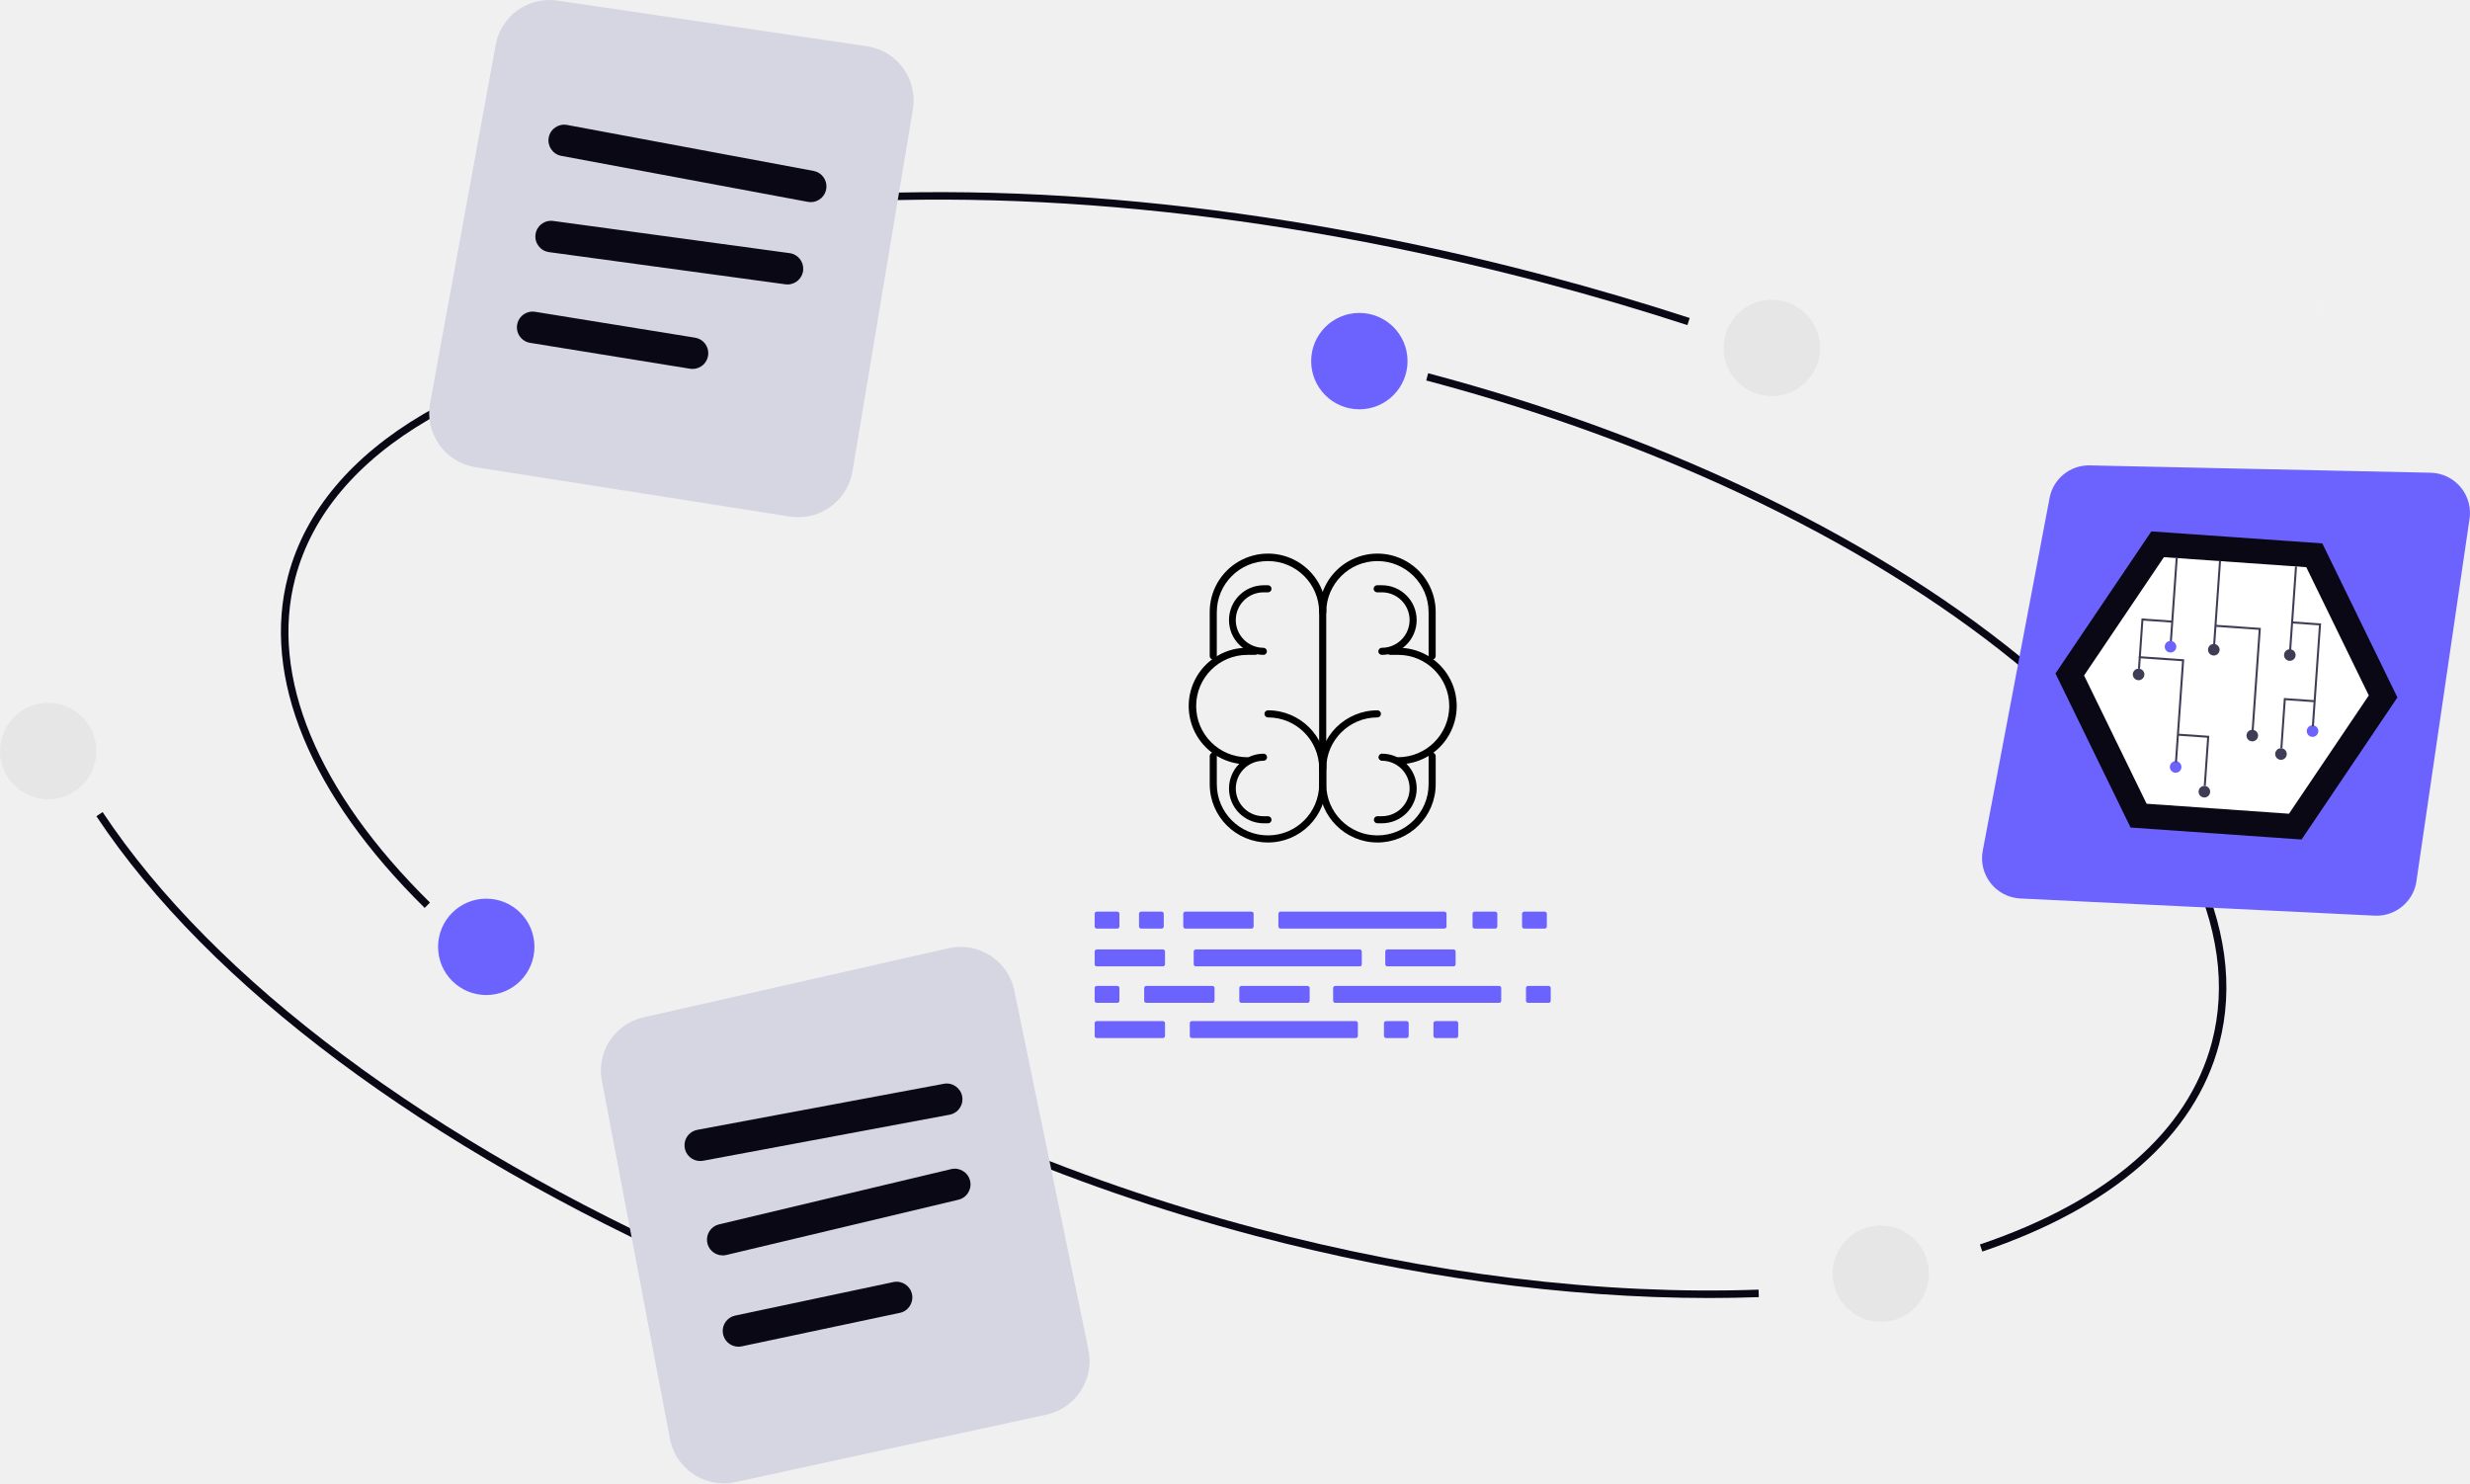
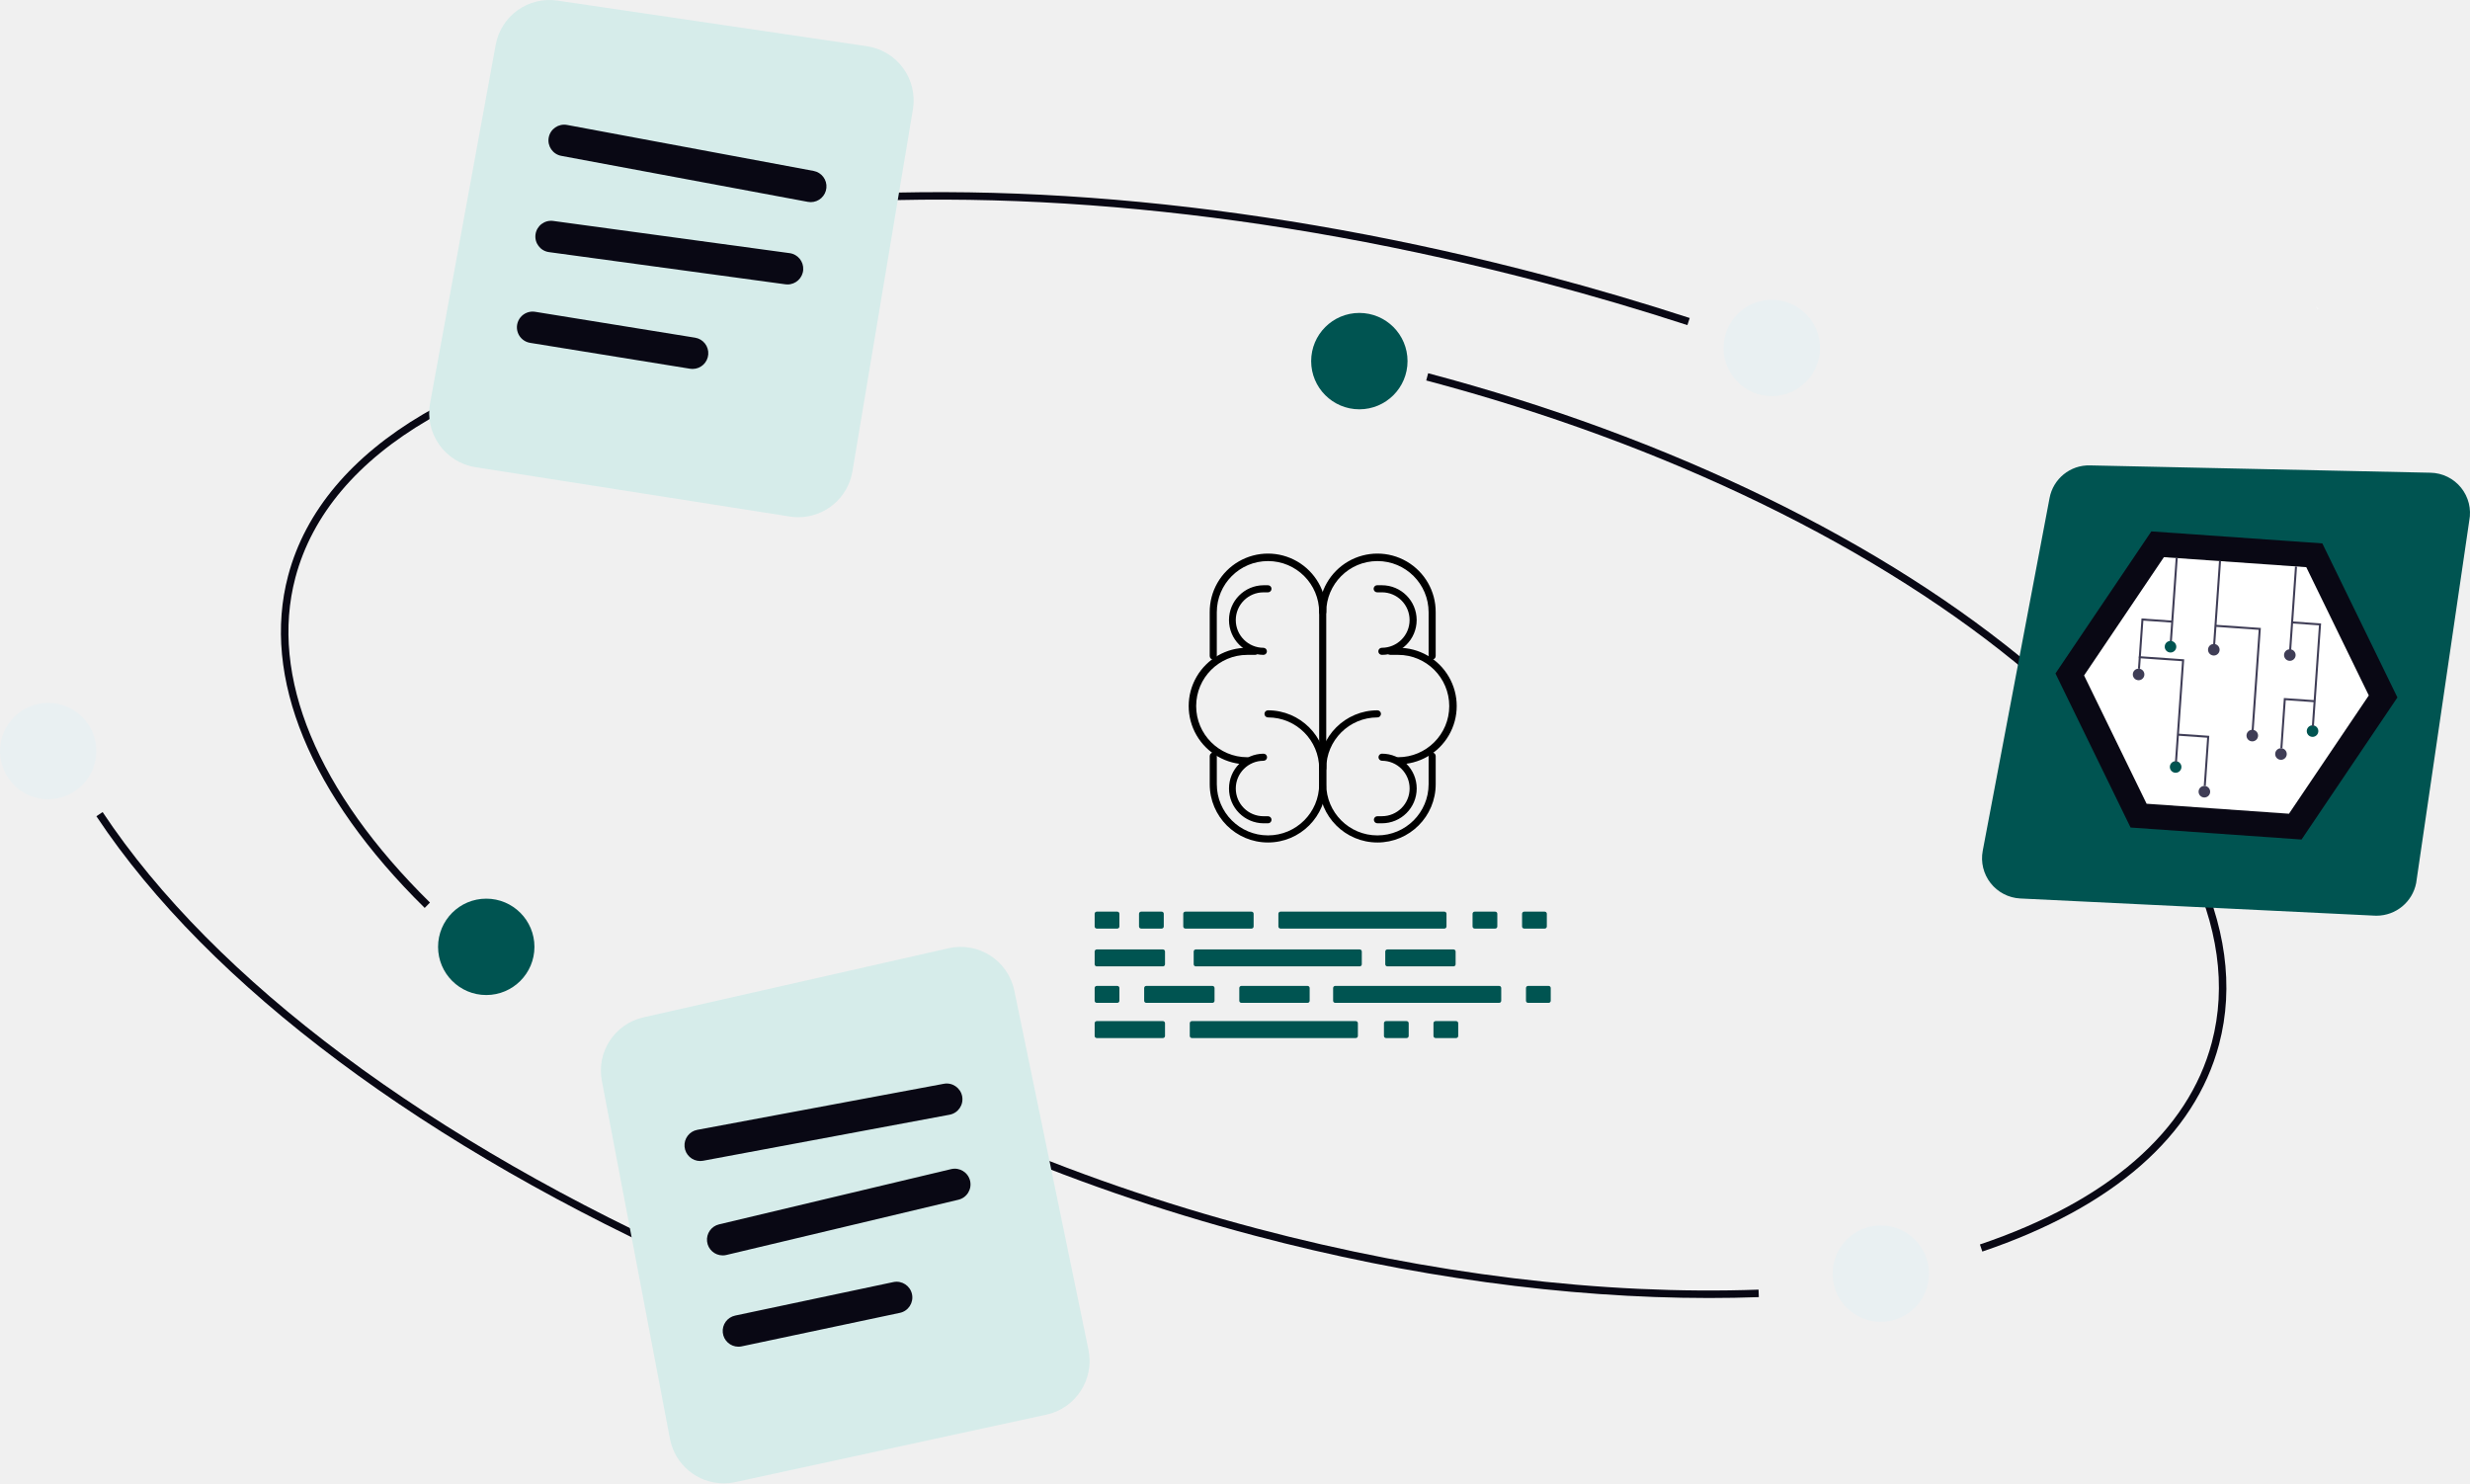
<svg xmlns="http://www.w3.org/2000/svg" width="960" height="576.518" viewBox="0 0 960 576.518" role="img" artist="Katerina Limpitsouni" source="https://undraw.co/">
  <g transform="translate(-319 -198.998)">
    <path d="M783.736,697.527c-55.712,0-116.253-8.279-176.384-24.2-74.364-19.687-142.548-49.4-197.179-85.934l1.617-2.42c54.38,36.354,122.249,65.934,196.306,85.539,66.924,17.719,134.347,25.928,194.961,23.761l.1,2.91Q793.559,697.529,783.736,697.527Z" transform="translate(199.432 5.953)" fill="#090814" />
    <path d="M774.466,376.589c-18.094-5.891-36.7-11.376-55.315-16.3-107.1-28.354-212.377-38.419-304.458-29.1l-.293-2.9c92.424-9.343,198.055.742,305.5,29.189,18.662,4.942,37.323,10.435,55.471,16.35Z" transform="translate(200.361 -51.234)" fill="#090814" />
    <path d="M317.339,593.467c-44.638-43.945-63.492-89.787-53.088-129.085,13.346-50.431,72.662-85.3,162.729-95.667l.333,2.894C338.5,381.83,280.1,415.915,267.072,465.118c-10.125,38.245,8.456,83.087,52.315,126.268Z" transform="translate(166.726 -41.602)" fill="#090814" />
    <path d="M804.043,727.346l-.933-2.757c49.825-16.856,80.99-43.984,90.124-78.484,11.61-43.855-13.613-94.748-71.021-143.3-57.7-48.8-140.908-89.3-234.3-114.013l.742-2.809c93.794,24.832,177.407,65.533,235.431,114.605,58.315,49.319,83.878,101.263,71.956,146.266C886.655,682.335,854.839,710.169,804.043,727.346Z" transform="translate(285.414 -41.921)" fill="#090814" />
    <path d="M432.855,714.081C323.385,665.521,239.03,602.54,195.331,536.716l2.426-1.605c43.4,65.372,127.309,127.986,236.276,176.316Z" transform="translate(161.131 -20.487)" fill="#090814" />
-     <circle cx="18.728" cy="18.728" r="18.728" transform="translate(1031.265 675.289)" fill="#e6e6e6" />
+     <circle cx="18.728" cy="18.728" r="18.728" transform="translate(1031.265 675.289)" fill="#e9f0f2" />
    <path d="M441.549,598.259l-.287-.048a7.831,7.831,0,0,0,1.136-.855Z" transform="translate(206.269 8.677)" fill="#fff" />
    <path d="M910.526,362.259l.287-.048a7.829,7.829,0,0,1-1.136-.855Z" transform="translate(309.276 -43.221)" fill="#fff" />
    <path d="M343.549,295.259l-.287-.048a7.811,7.811,0,0,0,1.136-.855Z" transform="translate(184.716 -57.956)" fill="#fff" />
    <g transform="translate(485.809 198.998)">
-       <path d="M787.942,266.035a21.322,21.322,0,0,1-3.289-.257L662.431,246.6a21.293,21.293,0,0,1-17.642-24.868l25.5-139.261a21.224,21.224,0,0,1,24.037-17.219L814.556,82.977a21.293,21.293,0,0,1,17.893,24.569L808.942,248.254a21.373,21.373,0,0,1-21.01,17.783Z" transform="translate(-644.441 -65.016)" fill="#d6d6e3" />
+       <path d="M787.942,266.035a21.322,21.322,0,0,1-3.289-.257L662.431,246.6a21.293,21.293,0,0,1-17.642-24.868l25.5-139.261a21.224,21.224,0,0,1,24.037-17.219L814.556,82.977a21.293,21.293,0,0,1,17.893,24.569L808.942,248.254a21.373,21.373,0,0,1-21.01,17.783Z" transform="translate(-644.441 -65.016)" fill="#d6ecea" />
      <path d="M783.906,134.33a6.063,6.063,0,0,1-1.128-.106l-95.831-17.877a6.112,6.112,0,0,1,2.241-12.018l95.831,17.877a6.114,6.114,0,0,1-1.114,12.124Z" transform="translate(-635.6 -55.771)" fill="#090814" />
      <path d="M775.837,159.193a6.009,6.009,0,0,1-.835-.056l-91.878-12.511a6.112,6.112,0,1,1,1.651-12.112l91.878,12.512a6.112,6.112,0,0,1-.817,12.17Z" transform="translate(-636.57 -48.642)" fill="#090814" />
      <path d="M740.307,185.3a6.234,6.234,0,0,1-.983-.08l-62.1-10.049a6.113,6.113,0,1,1,1.954-12.068l62.1,10.049a6.114,6.114,0,0,1-.971,12.148Z" transform="translate(-637.924 -41.909)" fill="#090814" />
    </g>
    <g transform="translate(552.542 567.008)">
-       <path d="M47.91,613.69a21.308,21.308,0,0,1-20.869-17.317L.592,457.3A21.208,21.208,0,0,1,16.8,432.557l118.53-26.849a21.288,21.288,0,0,1,25.553,16.454l28.839,139.71a21.359,21.359,0,0,1-16.34,25.111L52.473,613.2A21.521,21.521,0,0,1,47.91,613.69Z" transform="translate(-0.2 -405.182)" fill="#d6d6e3" />
+       <path d="M47.91,613.69a21.308,21.308,0,0,1-20.869-17.317L.592,457.3A21.208,21.208,0,0,1,16.8,432.557l118.53-26.849a21.288,21.288,0,0,1,25.553,16.454l28.839,139.71a21.359,21.359,0,0,1-16.34,25.111L52.473,613.2A21.521,21.521,0,0,1,47.91,613.69Z" transform="translate(-0.2 -405.182)" fill="#d6ecea" />
      <path d="M32.6,478.285a6.114,6.114,0,0,1-1.116-12.124l95.825-17.9a6.113,6.113,0,0,1,2.245,12.018l-95.823,17.9a6.07,6.07,0,0,1-1.13.106Z" transform="translate(6.004 -395.053)" fill="#090814" />
      <path d="M39.661,508.645a6.114,6.114,0,0,1-1.4-12.062l90.2-21.471a6.114,6.114,0,1,1,2.831,11.9l-90.2,21.471a6.163,6.163,0,0,1-1.421.167Z" transform="translate(7.668 -388.735)" fill="#090814" />
      <path d="M44.609,535.753a6.114,6.114,0,0,1-1.26-12.094l61.54-13.033a6.113,6.113,0,0,1,2.534,11.96l-61.54,13.033a6.166,6.166,0,0,1-1.274.135Z" transform="translate(8.839 -380.358)" fill="#090814" />
    </g>
-     <circle cx="18.728" cy="18.728" r="18.728" transform="translate(988.901 315.5)" fill="#e6e6e6" />
-     <circle cx="18.728" cy="18.728" r="18.728" transform="translate(828.603 320.623)" fill="#6c63ff" />
-     <circle cx="18.728" cy="18.728" r="18.728" transform="translate(489.262 548.271)" fill="#6c63ff" />
-     <circle cx="18.728" cy="18.728" r="18.728" transform="translate(319 472.171)" fill="#e6e6e6" />
+     <circle cx="18.728" cy="18.728" r="18.728" transform="translate(988.901 315.5)" fill="#e9f0f2" />
+     <circle cx="18.728" cy="18.728" r="18.728" transform="translate(828.603 320.623)" fill="#005451" />
+     <circle cx="18.728" cy="18.728" r="18.728" transform="translate(489.262 548.271)" fill="#005451" />
+     <circle cx="18.728" cy="18.728" r="18.728" transform="translate(319 472.171)" fill="#e9f0f2" />
    <g transform="translate(744.452 414.304)">
      <g transform="translate(36.699)">
        <path d="M33.647,63.365A22.647,22.647,0,0,1,11,40.714V34.643A22.646,22.646,0,0,1,33.643,12a1.378,1.378,0,1,1,0,2.756A19.891,19.891,0,0,0,13.756,34.647v6.072a19.891,19.891,0,0,0,39.782,0V29.784a1.378,1.378,0,1,1,2.756,0V40.718A22.647,22.647,0,0,1,33.638,63.369Z" transform="translate(39.559 48.768)" />
        <path d="M26.643,63.366A22.646,22.646,0,0,1,4,40.723V29.785a1.378,1.378,0,1,1,2.756,0V40.719a19.891,19.891,0,1,0,39.782,0V34.644A19.89,19.89,0,0,0,26.647,14.757a1.378,1.378,0,1,1,0-2.756A22.646,22.646,0,0,1,49.285,34.639v6.076A22.647,22.647,0,0,1,26.634,63.366Z" transform="translate(4.026 48.767)" />
        <path d="M54.915,43.039a1.378,1.378,0,0,1-1.378-1.378V24.647a19.891,19.891,0,1,0-39.782,0,1.378,1.378,0,0,1-2.756,0,22.646,22.646,0,1,1,45.291,0l0,17.014a1.378,1.378,0,0,1-1.374,1.378Z" transform="translate(39.559 -2)" />
        <path d="M47.915,86.789a1.378,1.378,0,0,1-1.378-1.378V24.647a19.891,19.891,0,0,0-39.782,0V41.661a1.378,1.378,0,1,1-2.756,0V24.647a22.646,22.646,0,1,1,45.291,0l0,60.752a1.378,1.378,0,0,1-1.374,1.39Z" transform="translate(4.022 -2)" />
        <g transform="translate(71.815 12.151)">
          <path d="M20.446,53.292a1.378,1.378,0,0,1,0-2.756,19.891,19.891,0,1,0,0-39.782H17.408a1.378,1.378,0,1,1,0-2.756h3.038a22.646,22.646,0,1,1,0,45.291Z" transform="translate(-11.034 16.307)" />
          <path d="M19.141,35.061a1.378,1.378,0,1,1,0-2.756,10.776,10.776,0,1,0,0-21.553l-1.736,0A1.378,1.378,0,1,1,17.4,8h1.736a13.531,13.531,0,0,1,0,27.062Z" transform="translate(-16.027 -7.999)" />
          <path d="M19.084,35.061H17.348a1.378,1.378,0,1,1,0-2.756h1.736a10.776,10.776,0,1,0,0-21.553,1.378,1.378,0,0,1,0-2.754,13.531,13.531,0,1,1,0,27.062Z" transform="translate(-15.958 57.463)" />
        </g>
        <g transform="translate(0 12.155)">
          <path d="M38.646,53.291A22.646,22.646,0,1,1,38.646,8l3.038,0a1.378,1.378,0,1,1,0,2.756H38.646a19.891,19.891,0,1,0,0,39.782,1.378,1.378,0,1,1,0,2.756Z" transform="translate(-15.999 16.305)" />
          <path d="M29.53,35.061A13.531,13.531,0,0,1,29.53,8h1.736a1.378,1.378,0,0,1,0,2.756H29.53a10.776,10.776,0,1,0,0,21.553,1.378,1.378,0,0,1,0,2.754Z" transform="translate(-0.602 -7.999)" />
          <path d="M31.266,35.061H29.53A13.531,13.531,0,0,1,29.53,8a1.378,1.378,0,1,1,0,2.756,10.776,10.776,0,1,0,0,21.553l1.736,0a1.378,1.378,0,0,1,0,2.756Z" transform="translate(-0.598 57.463)" />
        </g>
      </g>
      <g transform="translate(0 139.01)">
-         <rect width="27.348" height="6.583" rx="0.817" transform="translate(34.439)" fill="#6c63ff" />
-         <rect width="9.621" height="6.583" rx="0.817" transform="translate(146.878)" fill="#6c63ff" />
-         <rect width="9.621" height="6.583" rx="0.817" transform="translate(166.124)" fill="#6c63ff" />
-         <rect width="65.337" height="6.583" rx="0.817" transform="translate(71.413)" fill="#6c63ff" />
-         <rect width="27.348" height="6.583" rx="0.817" transform="translate(0 42.545)" fill="#6c63ff" />
-         <rect width="9.621" height="6.583" rx="0.817" transform="translate(112.439 42.545)" fill="#6c63ff" />
-         <rect width="9.621" height="6.583" rx="0.817" transform="translate(131.685 42.545)" fill="#6c63ff" />
-         <rect width="65.337" height="6.583" rx="0.817" transform="translate(36.973 42.545)" fill="#6c63ff" />
-         <rect width="27.348" height="6.583" rx="0.817" transform="translate(112.947 14.689)" fill="#6c63ff" />
-         <rect width="27.348" height="6.583" rx="0.817" transform="translate(0 14.689)" fill="#6c63ff" />
-         <rect width="9.621" height="6.583" rx="0.817" fill="#6c63ff" />
-         <rect width="9.621" height="6.583" rx="0.817" transform="translate(0 28.867)" fill="#6c63ff" />
-         <rect width="65.337" height="6.583" rx="0.817" transform="translate(38.492 14.689)" fill="#6c63ff" />
-         <rect width="27.348" height="6.583" rx="0.817" transform="translate(56.219 28.867)" fill="#6c63ff" />
-         <rect width="27.348" height="6.583" rx="0.817" transform="translate(19.246 28.867)" fill="#6c63ff" />
-         <rect width="9.621" height="6.583" rx="0.817" transform="translate(17.244)" fill="#6c63ff" />
-         <rect width="9.621" height="6.583" rx="0.817" transform="translate(167.643 28.867)" fill="#6c63ff" />
-         <rect width="65.337" height="6.583" rx="0.817" transform="translate(92.685 28.867)" fill="#6c63ff" />
+         <rect width="27.348" height="6.583" rx="0.817" transform="translate(34.439)" fill="#005451" />
+         <rect width="9.621" height="6.583" rx="0.817" transform="translate(146.878)" fill="#005451" />
+         <rect width="9.621" height="6.583" rx="0.817" transform="translate(166.124)" fill="#005451" />
+         <rect width="65.337" height="6.583" rx="0.817" transform="translate(71.413)" fill="#005451" />
+         <rect width="27.348" height="6.583" rx="0.817" transform="translate(0 42.545)" fill="#005451" />
+         <rect width="9.621" height="6.583" rx="0.817" transform="translate(112.439 42.545)" fill="#005451" />
+         <rect width="9.621" height="6.583" rx="0.817" transform="translate(131.685 42.545)" fill="#005451" />
+         <rect width="65.337" height="6.583" rx="0.817" transform="translate(36.973 42.545)" fill="#005451" />
+         <rect width="27.348" height="6.583" rx="0.817" transform="translate(112.947 14.689)" fill="#005451" />
+         <rect width="27.348" height="6.583" rx="0.817" transform="translate(0 14.689)" fill="#005451" />
+         <rect width="9.621" height="6.583" rx="0.817" fill="#005451" />
+         <rect width="9.621" height="6.583" rx="0.817" transform="translate(0 28.867)" fill="#005451" />
+         <rect width="65.337" height="6.583" rx="0.817" transform="translate(38.492 14.689)" fill="#005451" />
+         <rect width="27.348" height="6.583" rx="0.817" transform="translate(56.219 28.867)" fill="#005451" />
+         <rect width="27.348" height="6.583" rx="0.817" transform="translate(19.246 28.867)" fill="#005451" />
+         <rect width="9.621" height="6.583" rx="0.817" transform="translate(17.244)" fill="#005451" />
+         <rect width="9.621" height="6.583" rx="0.817" transform="translate(167.643 28.867)" fill="#005451" />
+         <rect width="65.337" height="6.583" rx="0.817" transform="translate(92.685 28.867)" fill="#005451" />
      </g>
    </g>
    <g transform="translate(1089.343 379.876)">
-       <path d="M153.358,175.013a15.718,15.718,0,0,0,15.369-12.672L189.371,21.474a15.652,15.652,0,0,0-15.03-18.626L41.953,0A15.551,15.551,0,0,0,26.239,12.737L.273,149.777A15.652,15.652,0,0,0,14.8,168.316l137.712,6.673c.283.016.566.024.847.024Z" transform="translate(0 0.003)" fill="#6c63ff" />
+       <path d="M153.358,175.013a15.718,15.718,0,0,0,15.369-12.672L189.371,21.474a15.652,15.652,0,0,0-15.03-18.626L41.953,0A15.551,15.551,0,0,0,26.239,12.737L.273,149.777A15.652,15.652,0,0,0,14.8,168.316l137.712,6.673c.283.016.566.024.847.024Z" transform="translate(0 0.003)" fill="#005451" />
      <g transform="translate(24.534 23.323)">
        <path d="M99.881,0H33.293L0,57.66l33.293,57.664H99.881L133.168,57.66Z" transform="matrix(0.998, 0.07, -0.07, 0.998, 8.045, 0)" fill="#090814" />
        <path d="M27.719,96.021H83.163l27.719-48.01L83.163,0H27.719L0,48.01Z" transform="matrix(0.998, 0.07, -0.07, 0.998, 18.49, 10.408)" fill="#fff" />
        <rect width="0.79" height="32.617" transform="matrix(0.998, 0.07, -0.07, 0.998, 50.735, 12.712)" fill="#3f3d56" />
-         <ellipse cx="2.249" cy="2.249" rx="2.249" ry="2.249" transform="matrix(0.998, 0.07, -0.07, 0.998, 46.636, 44.747)" fill="#6c63ff" />
+         <ellipse cx="2.249" cy="2.249" rx="2.249" ry="2.249" transform="matrix(0.998, 0.07, -0.07, 0.998, 46.636, 44.747)" fill="#005451" />
        <rect width="0.79" height="32.617" transform="matrix(0.998, 0.07, -0.07, 0.998, 67.564, 13.887)" fill="#3f3d56" />
        <ellipse cx="2.249" cy="2.249" rx="2.249" ry="2.249" transform="matrix(0.998, 0.07, -0.07, 0.998, 63.465, 45.923)" fill="#3f3d56" />
        <rect width="0.79" height="32.617" transform="matrix(0.998, 0.07, -0.07, 0.998, 97.109, 15.953)" fill="#3f3d56" />
        <ellipse cx="2.249" cy="2.249" rx="2.249" ry="2.249" transform="matrix(0.998, 0.07, -0.07, 0.998, 93.01, 47.989)" fill="#3f3d56" />
        <ellipse cx="2.249" cy="2.249" rx="2.249" ry="2.249" transform="matrix(0.998, 0.07, -0.07, 0.998, 78.42, 79.287)" fill="#3f3d56" />
        <ellipse cx="2.249" cy="2.249" rx="2.249" ry="2.249" transform="matrix(0.998, 0.07, -0.07, 0.998, 34.231, 55.525)" fill="#3f3d56" />
        <path d="M17.641,40.094h-.79V.79H0V0H17.641Z" transform="matrix(0.998, 0.07, -0.07, 0.998, 66.229, 38.622)" fill="#3f3d56" />
-         <ellipse cx="2.249" cy="2.249" rx="2.249" ry="2.249" transform="matrix(0.998, 0.07, -0.07, 0.998, 48.63, 91.484)" fill="#6c63ff" />
+         <ellipse cx="2.249" cy="2.249" rx="2.249" ry="2.249" transform="matrix(0.998, 0.07, -0.07, 0.998, 48.63, 91.484)" fill="#005451" />
        <path d="M17.641,40.094h-.79V.79H0V0H17.641Z" transform="matrix(0.998, 0.07, -0.07, 0.998, 36.439, 50.814)" fill="#3f3d56" />
-         <ellipse cx="2.249" cy="2.249" rx="2.249" ry="2.249" transform="matrix(0.998, 0.07, -0.07, 0.998, 101.842, 77.543)" fill="#6c63ff" />
+         <ellipse cx="2.249" cy="2.249" rx="2.249" ry="2.249" transform="matrix(0.998, 0.07, -0.07, 0.998, 101.842, 77.543)" fill="#005451" />
        <path d="M11.643,40.094h-.79V.79H0V0H11.641Z" transform="matrix(0.998, 0.07, -0.07, 0.998, 95.636, 37.293)" fill="#3f3d56" />
        <path d="M.79,19.541H0V0H12.024V.79H.79Z" transform="matrix(0.998, 0.07, -0.07, 0.998, 37.444, 36.164)" fill="#3f3d56" />
        <ellipse cx="2.249" cy="2.249" rx="2.249" ry="2.249" transform="matrix(0.998, 0.07, -0.07, 0.998, 59.795, 101.098)" fill="#3f3d56" />
        <path d="M12.024,19.543h-.79V.792H0V0H12.017Z" transform="matrix(0.998, 0.07, -0.07, 0.998, 51.8, 80.949)" fill="#3f3d56" />
        <ellipse cx="2.249" cy="2.249" rx="2.249" ry="2.249" transform="matrix(0.998, 0.07, -0.07, 0.998, 89.568, 86.456)" fill="#3f3d56" />
        <path d="M.79,19.541H0V0H12.017V.79H.783Z" transform="matrix(0.998, 0.07, -0.07, 0.998, 92.783, 67.091)" fill="#3f3d56" />
      </g>
    </g>
  </g>
</svg>
